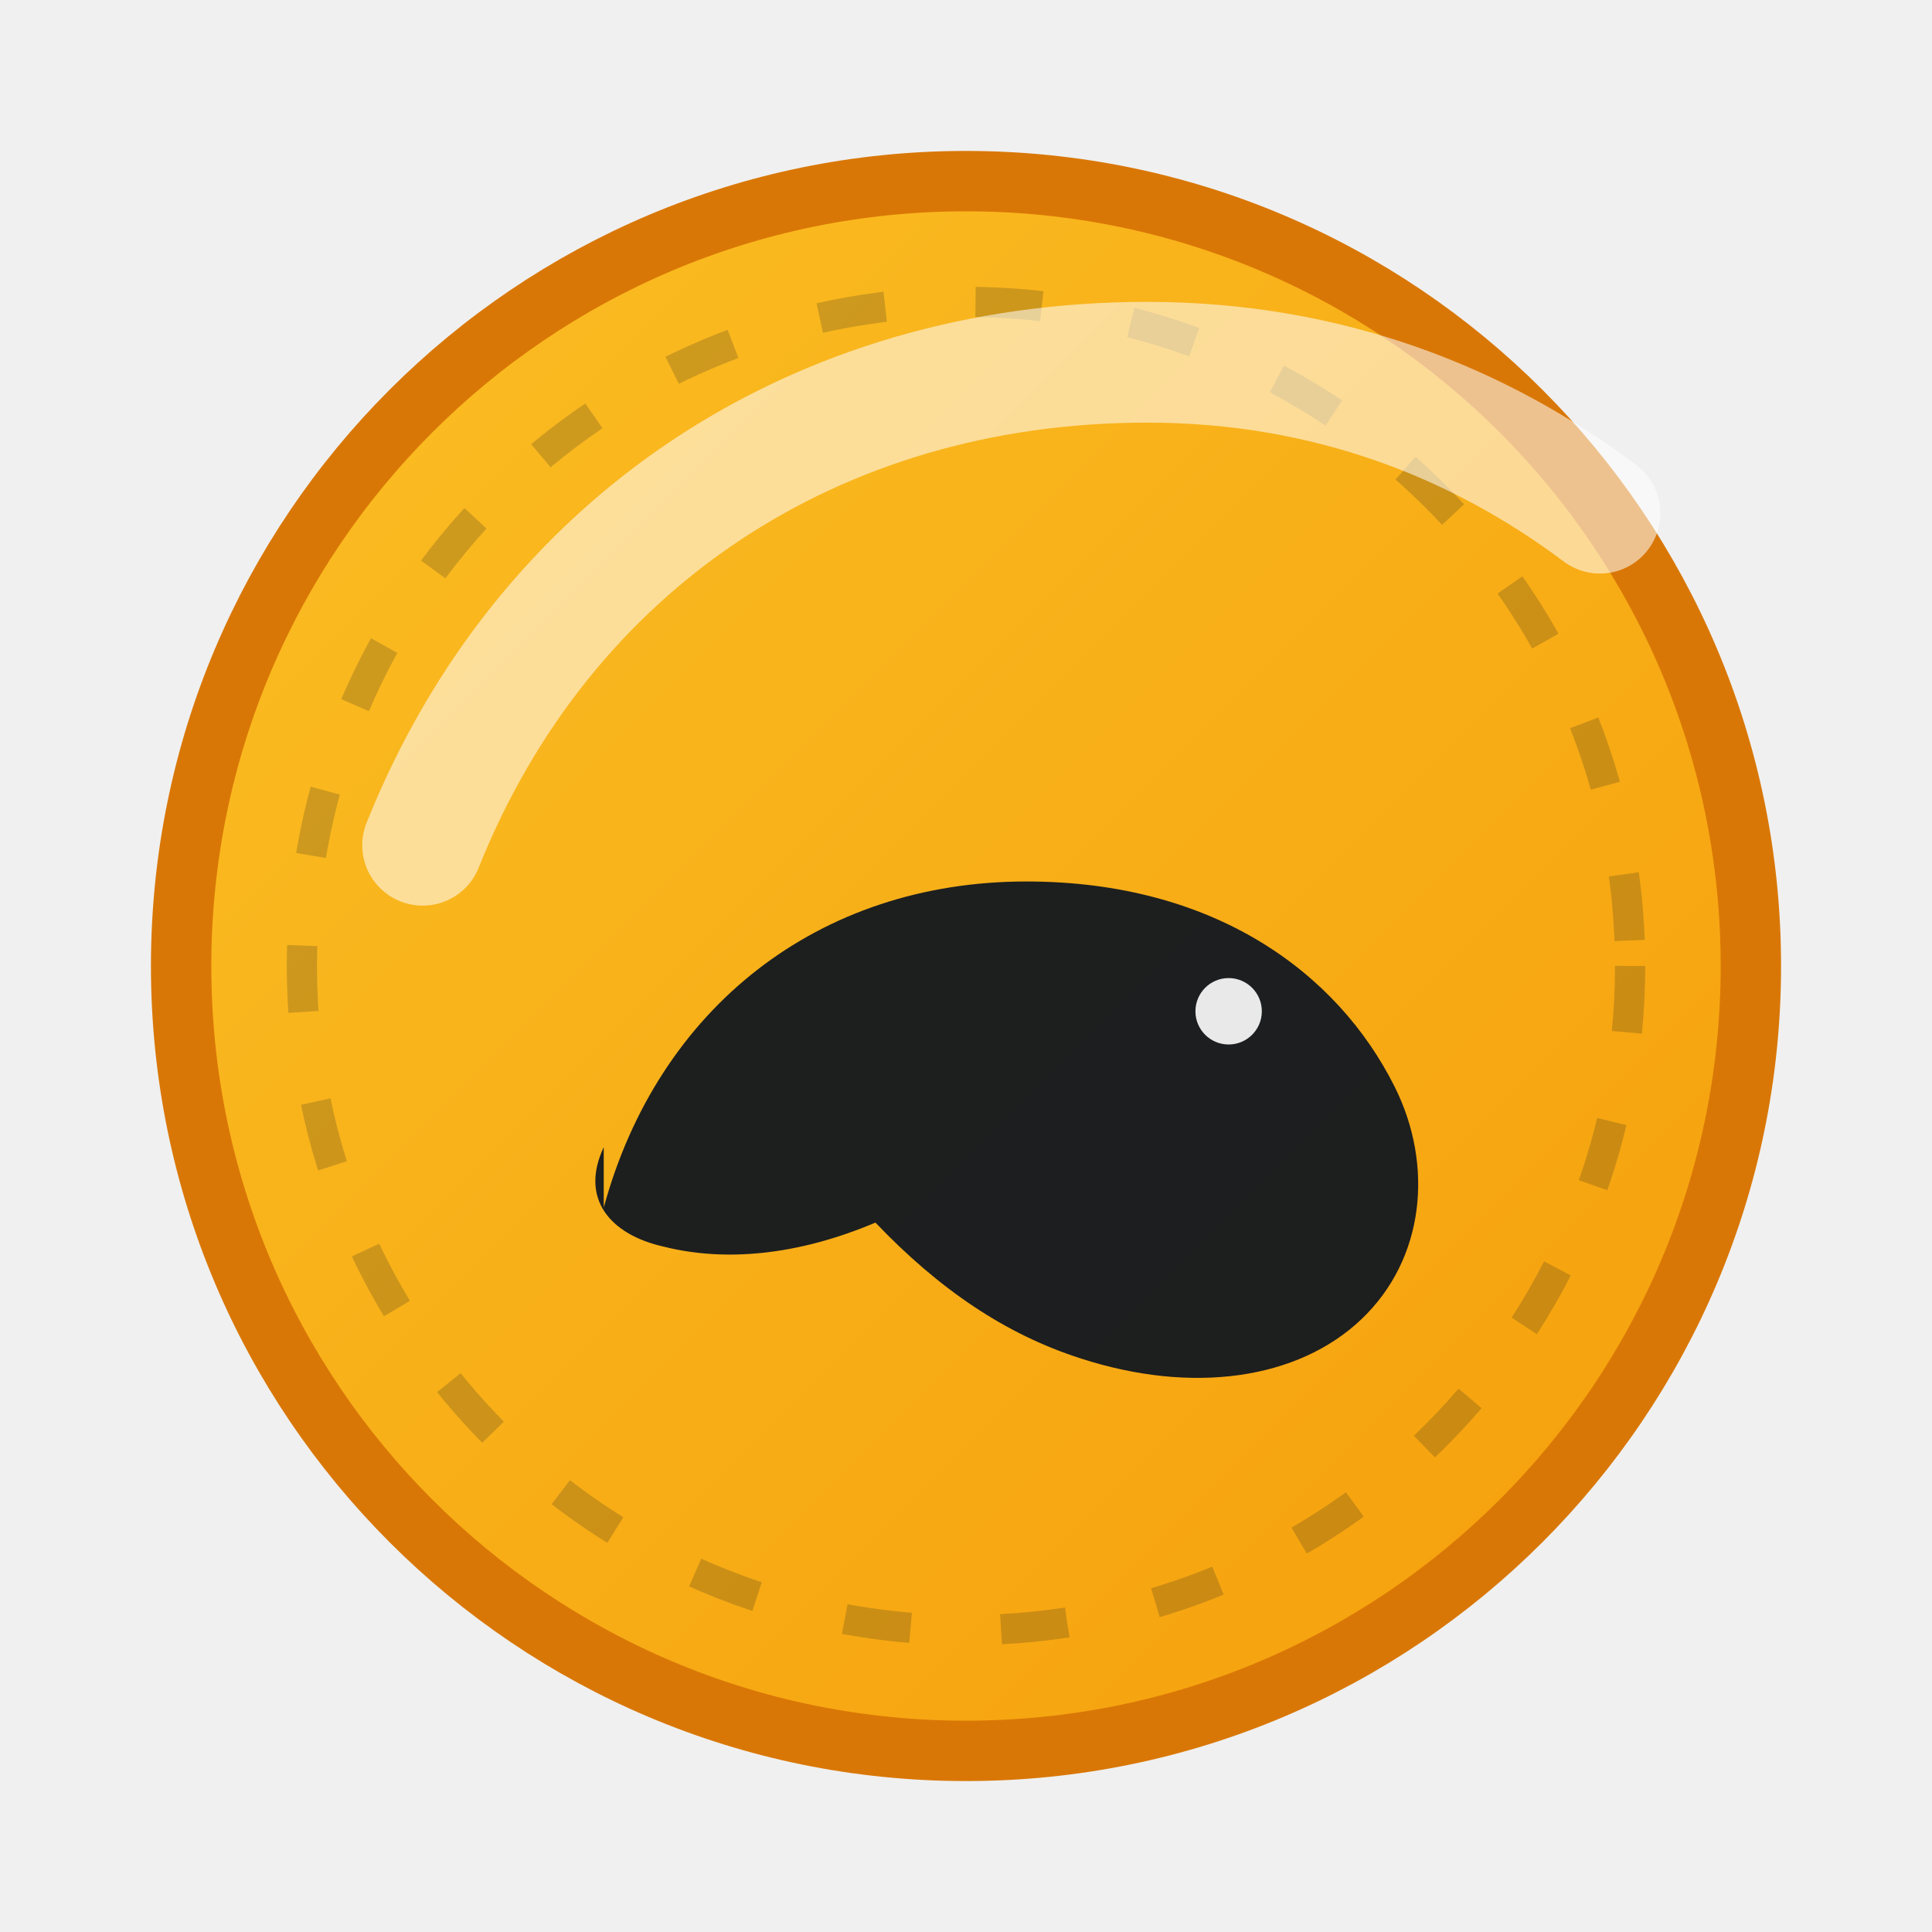
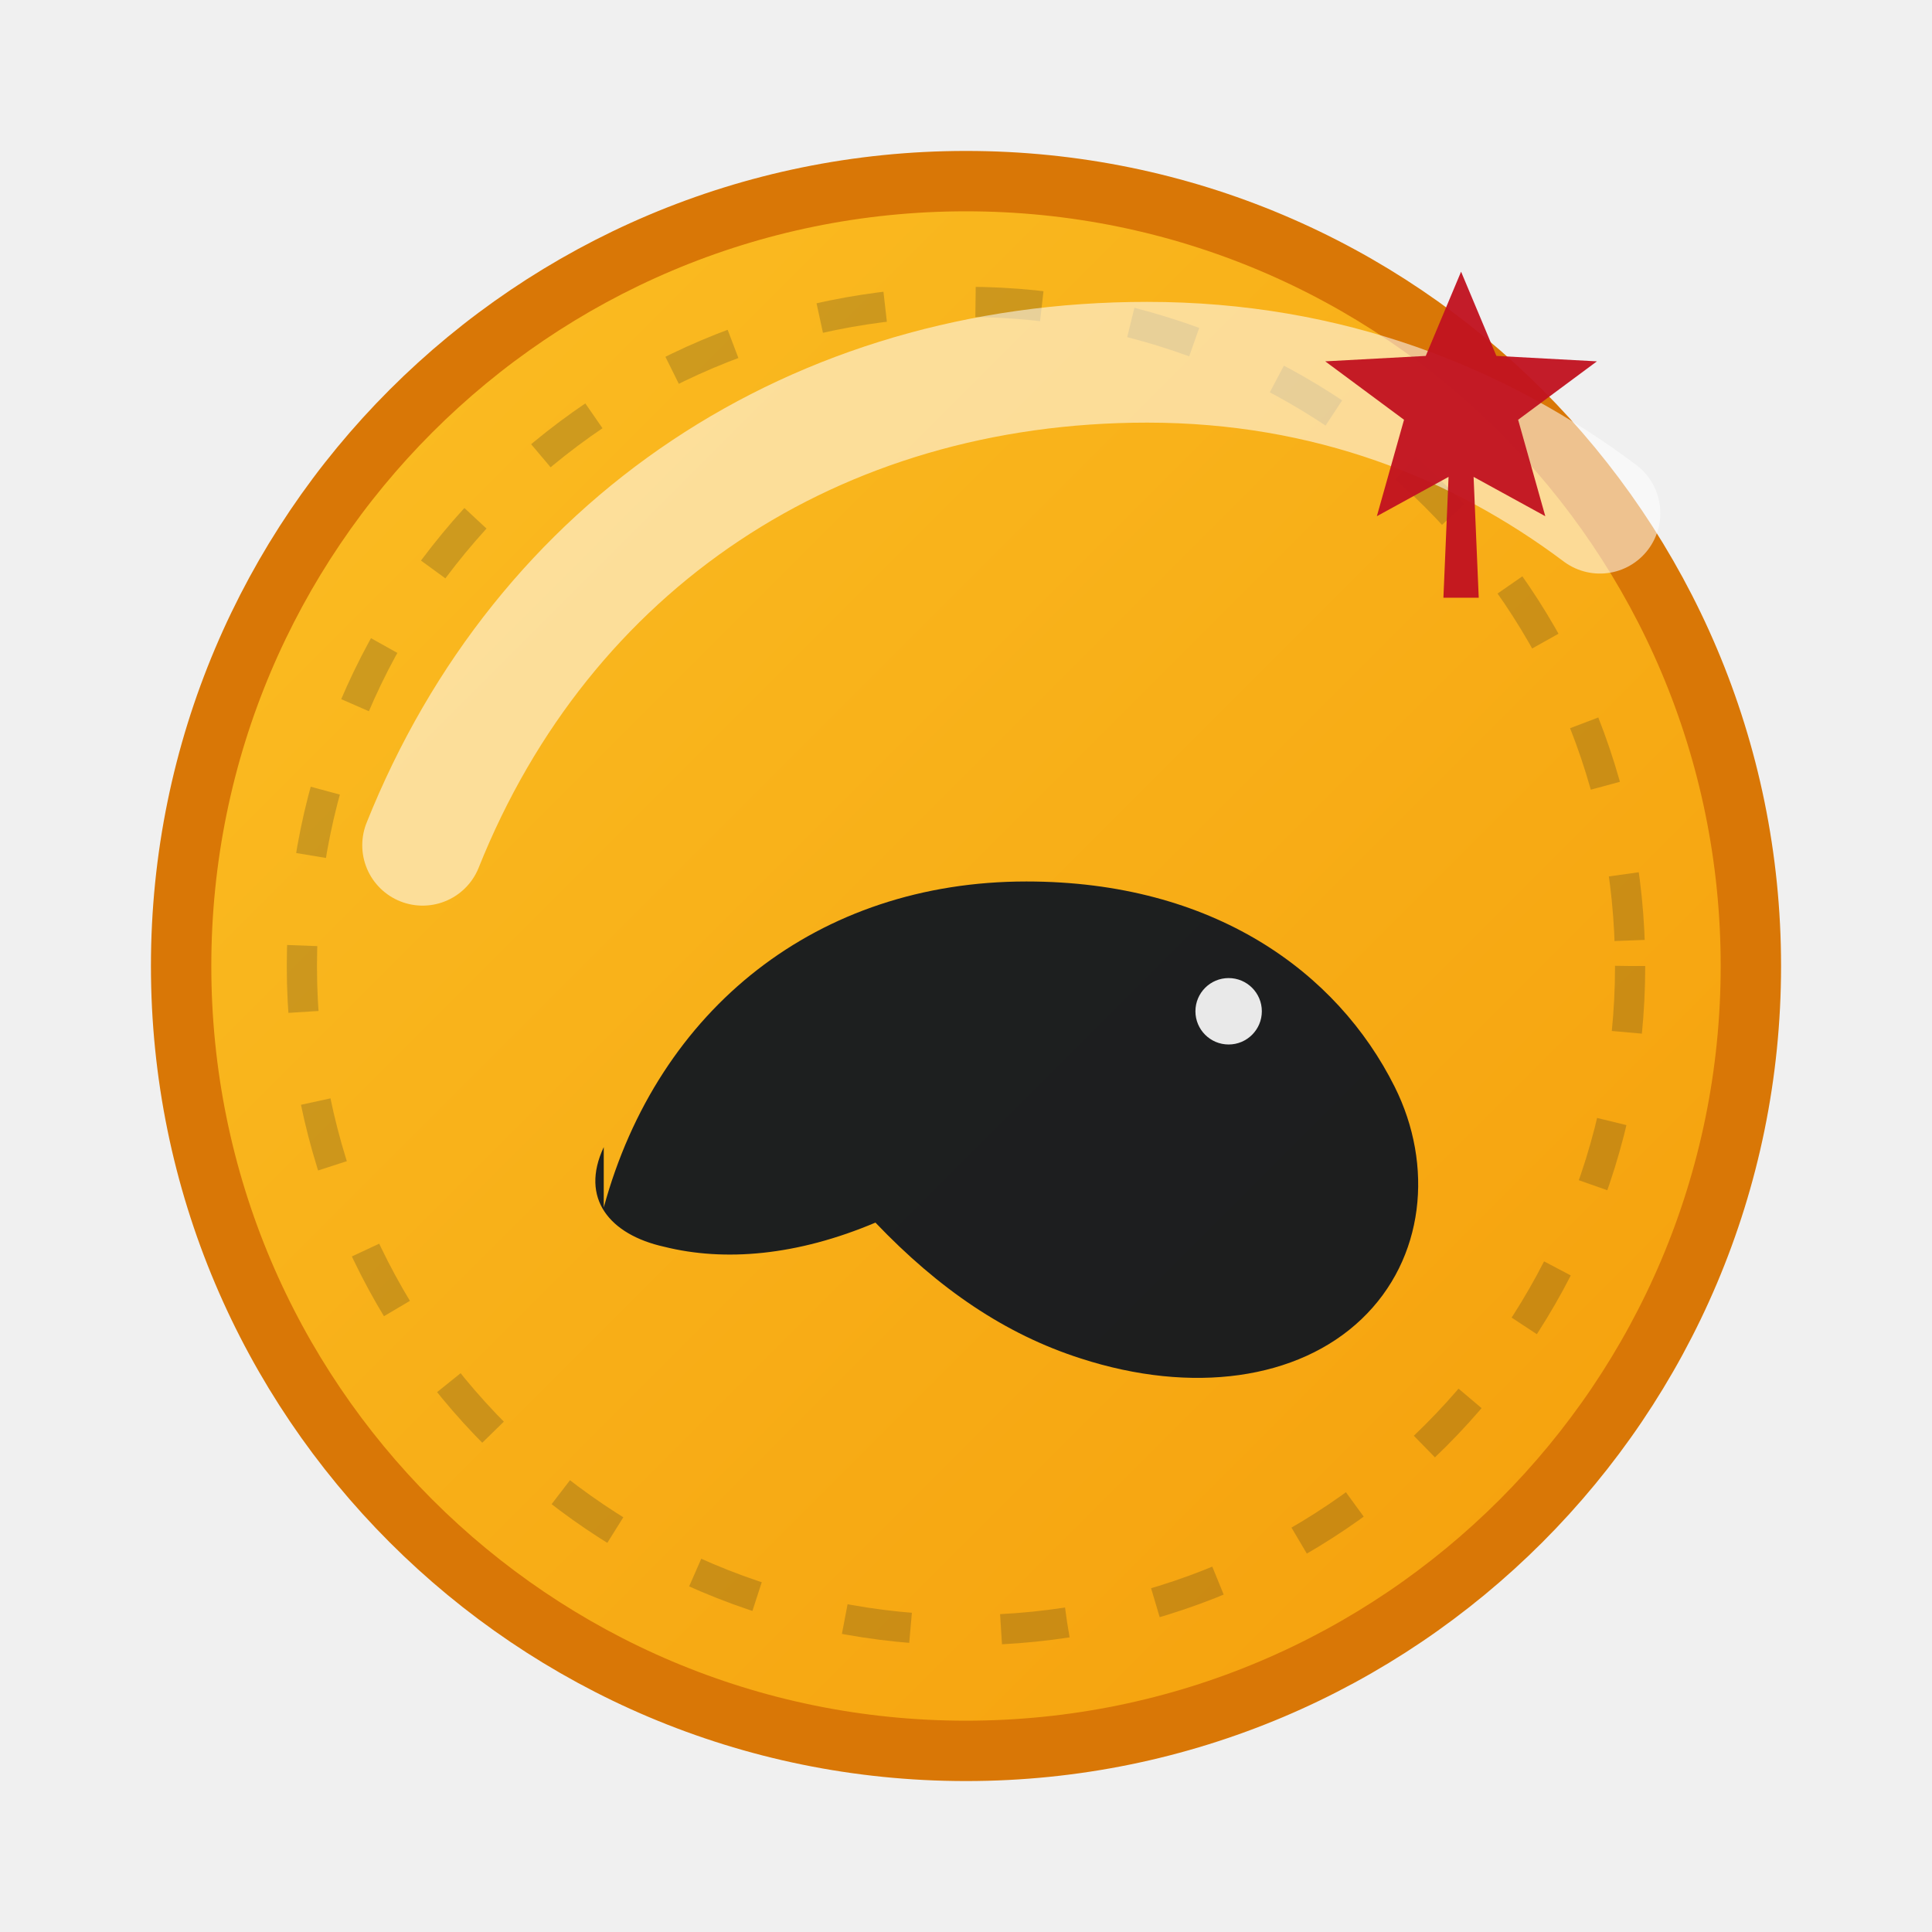
<svg xmlns="http://www.w3.org/2000/svg" viewBox="0 0 64 64" role="img" aria-label="The Loonie Report mark">
  <defs>
    <linearGradient id="coin" x1="0" y1="0" x2="1" y2="1">
      <stop offset="0" stop-color="#fbbf24" />
      <stop offset="1" stop-color="#f59e0b" />
    </linearGradient>
    <linearGradient id="shine" x1="0" y1="0" x2="0" y2="1">
      <stop offset="0" stop-color="rgba(255,255,255,.75)" />
      <stop offset="1" stop-color="rgba(255,255,255,0)" />
    </linearGradient>
  </defs>
  <circle cx="32" cy="32" r="26" fill="url(#coin)" />
  <circle cx="32" cy="32" r="26" fill="none" stroke="#d97706" stroke-width="2" />
  <circle cx="32" cy="32" r="22" fill="none" stroke="rgba(11,18,32,.18)" stroke-width="1" stroke-dasharray="2.2 3" />
  <path d="M14 28c4-10 13-16 24-16 6 0 11 2 15 5" fill="none" stroke="rgba(255,255,255,.55)" stroke-width="4" stroke-linecap="round" />
  <path d="M20 40c1.8-6.6 7.1-10.8 14-10.8 6.2 0 10.3 3 12.2 6.8 1.3 2.6 1 5.7-1.1 7.7-2.1 2-5.6 2.5-9.3 1.3-2.5-.8-4.7-2.3-6.8-4.5-2.6 1.1-5 1.3-7 .8-1.8-.4-2.8-1.6-2-3.3z" fill="#0b1220" opacity=".92" />
  <circle cx="40.7" cy="33.5" r="1.1" fill="#ffffff" opacity=".9" />
+   <g id="maple-leaf" fill="#c1121f" opacity="0.95" transform="translate(43 9) scale(0.45)">
+     <path d="M12 0 L14.6 6.2 L22 6.6 L16.2 10.9 L18.2 18 L12 14.6 L5.8 18 L7.8 10.9 L2 6.6 L9.4 6.2 Z              M11.1 14.6 L12.9 14.6 L13.3 24 L10.7 24 Z" />
+   </g>
</svg>
